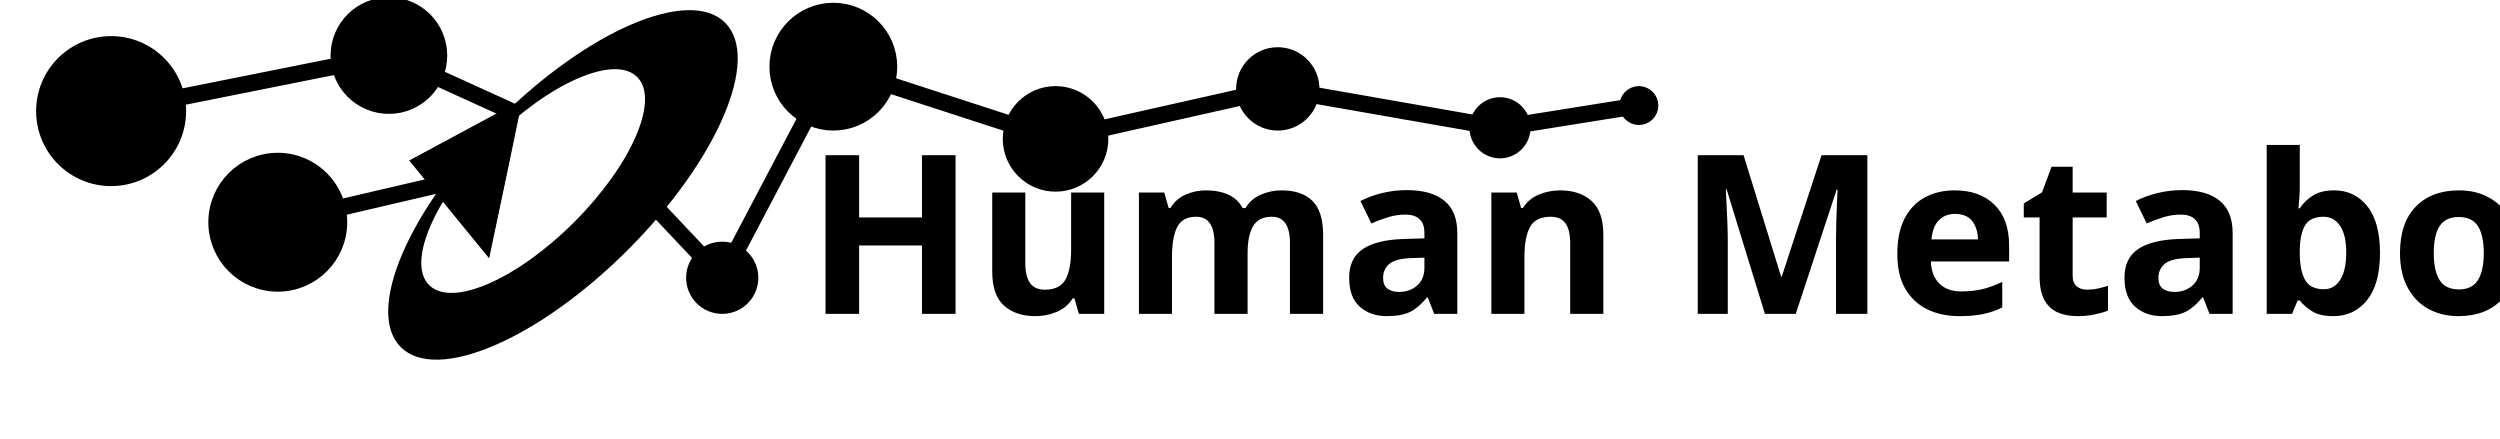
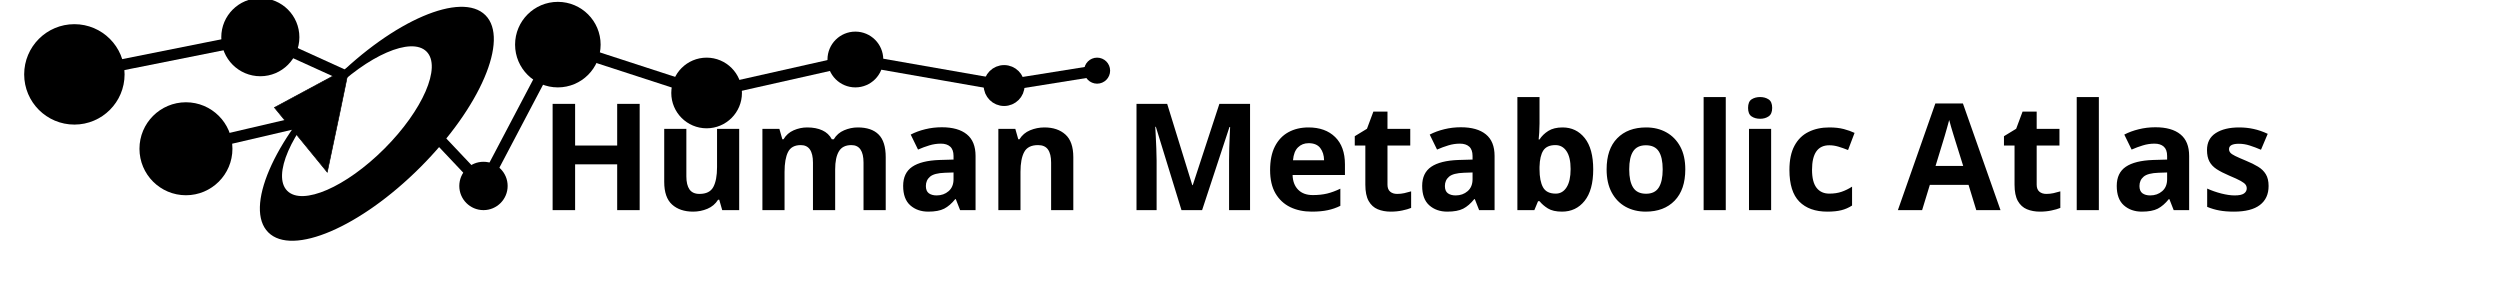
- <svg xmlns="http://www.w3.org/2000/svg" height="71" width="405" version="1.1" id="hmaLogo">
+ <svg xmlns="http://www.w3.org/2000/svg" height="71" width="605" version="1.1" id="hmaLogo">
  <defs>
    <style type="text/css">
      
          @font-face {
            font-family: 'Yanone Kaffeesatz';
            font-style: normal;
            font-weight: 700;
            src: local('Yanone Kaffeesatz Bold'), local('YanoneKaffeesatz-Bold'), url(http://themes.googleusercontent.com/static/fonts/yanonekaffeesatz/v4/We_iSDqttE3etzfdfhuPRWwXwFHHZlCwprwJOQ-Se7k.woff) format('woff');
          }
      
    </style>
  </defs>
  <g transform="scale(0.9)">
    <path fill="black" stroke="black" d="M20,20L70,10" stroke-width="3" />
    <path fill="black" stroke="black" d="M70,10L92,20" stroke-width="3" />
    <path fill="black" stroke="black" d="M50,40L80,33" stroke-width="3" />
    <path fill="black" stroke="black" d="M113,32L130,50" stroke-width="3" />
    <path fill="black" stroke="black" d="M130,50L150,12" stroke-width="3" />
    <path fill="black" stroke="black" d="M150,12L190,25" stroke-width="3" />
    <path fill="black" stroke="black" d="M190,25L230,16" stroke-width="3" />
    <path fill="black" stroke="black" d="M230,16L270,23" stroke-width="3" />
    <path fill="black" stroke="black" d="M270,23L295,19" stroke-width="3" />
    <circle cx="20" cy="20" r="12" fill="black" stroke="black" stroke-width="3" />
    <circle cx="70" cy="10" r="9" fill="black" stroke="black" stroke-width="3" />
    <circle cx="50" cy="40" r="11" fill="black" stroke="black" stroke-width="3" />
    <circle cx="130" cy="50" r="5" fill="black" stroke="black" stroke-width="3" />
    <circle cx="150" cy="12" r="10" fill="black" stroke="black" stroke-width="3" />
    <circle cx="190" cy="25" r="8" fill="black" stroke="black" stroke-width="3" />
    <circle cx="230" cy="16" r="6" fill="black" stroke="black" stroke-width="3" />
    <circle cx="270" cy="23" r="4" fill="black" stroke="black" stroke-width="3" />
    <circle cx="295" cy="19" r="2" fill="black" stroke="black" stroke-width="3" />
    <text style="font-family: 'Yanone Kaffeesatz'; font-weight: normal; font-style: normal; font-weight: 700; font-size: 40px; stroke: none; fill: black" x="145" y="41">
      <tspan dy="15.5">Human Metabolic Atlas</tspan>
    </text>
  </g>
  <g transform="translate(60 0) scale(0.26 0.26)">
    <path style="fill:#000000;fill-rule:evenodd;stroke:none;stroke-width:0.861px;stroke-linecap:butt;stroke-linejoin:miter;stroke-opacity:1" d="M 221.06,14.151 C 198.717,-8.191 135.376,18.945 79.56,74.761 23.744,130.577 -3.414,193.941 18.928,216.283 41.271,238.626 104.651,211.484 160.467,155.668 216.283,99.852 243.402,36.494 221.06,14.151 z M 166.245,47.989 C 180.366,62.109 162.8,102.598 127.007,138.391 91.213,174.184 50.725,191.75 36.605,177.629 22.485,163.509 40.067,123.038 75.86,87.244 111.654,51.451 152.125,33.869 166.245,47.989 z" id="path2985" />
    <path style="fill:#000000;stroke:#000000;stroke-width:0.606px;stroke-linecap:butt;stroke-linejoin:miter;stroke-opacity:1" d="m 24.66,100.091 49.176,60.182 C 94.085,64.812 94.085,62.737 94.085,62.737 z" id="path3759" />
  </g>
</svg>
